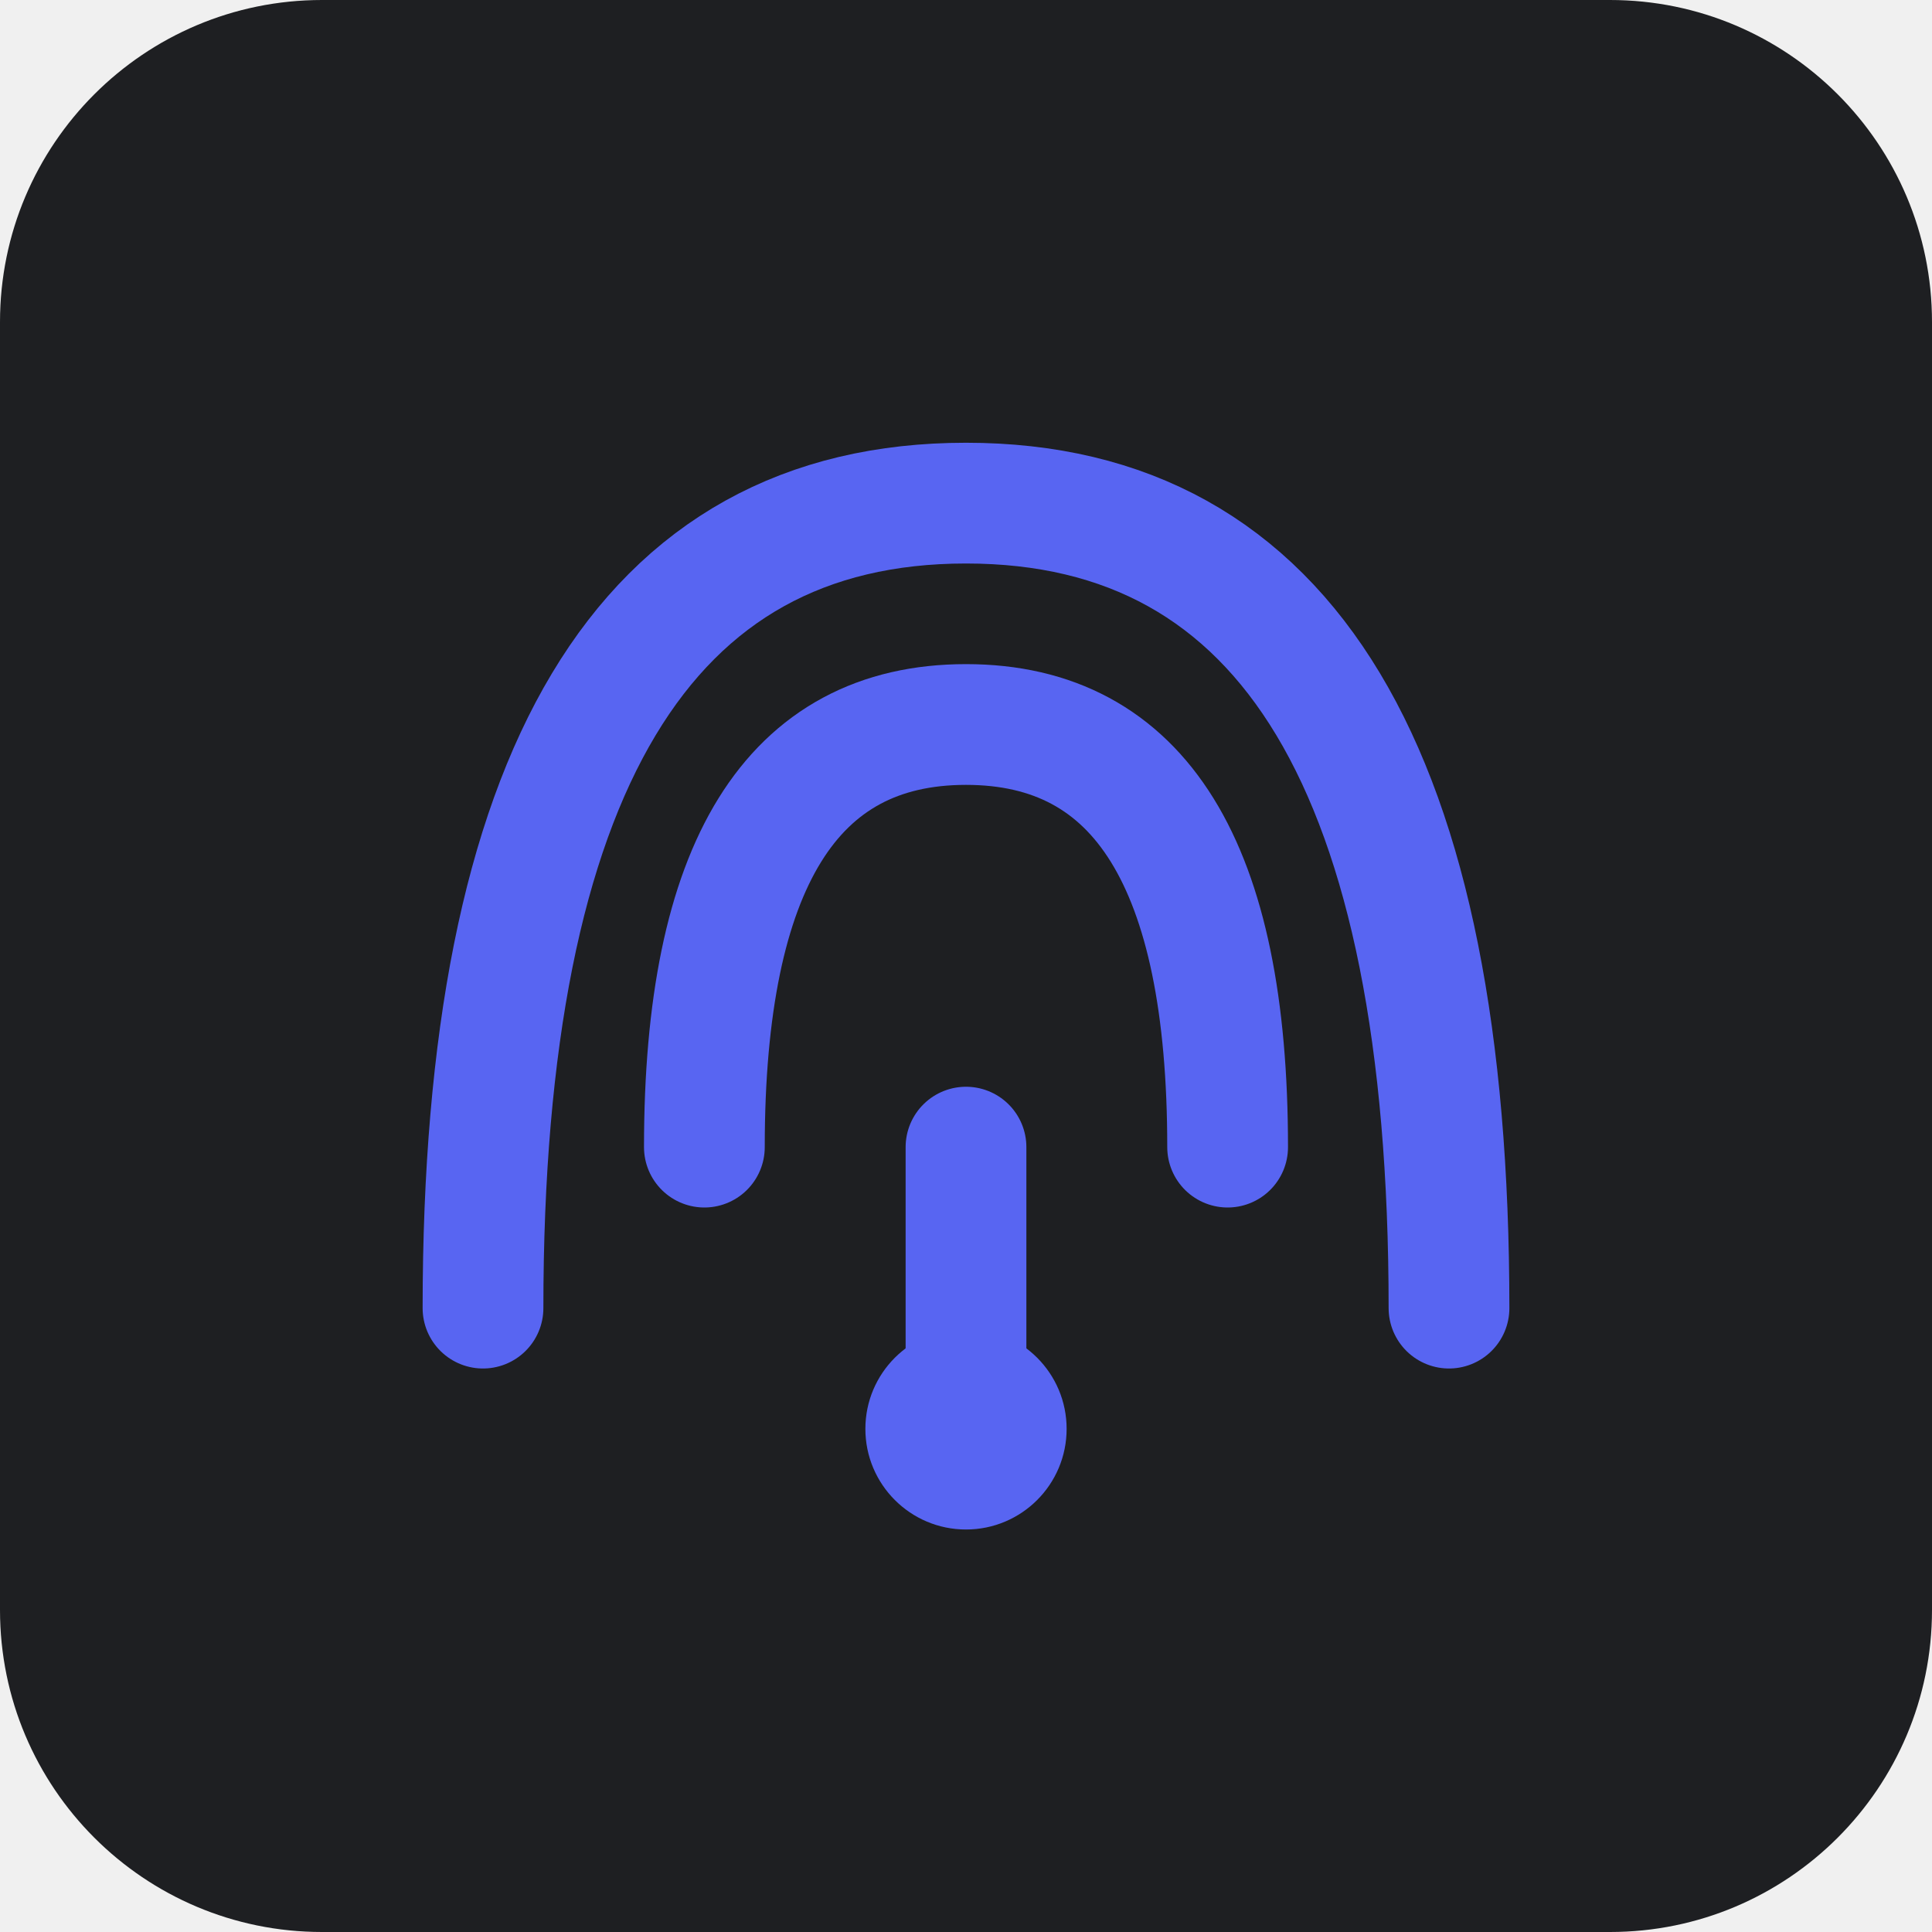
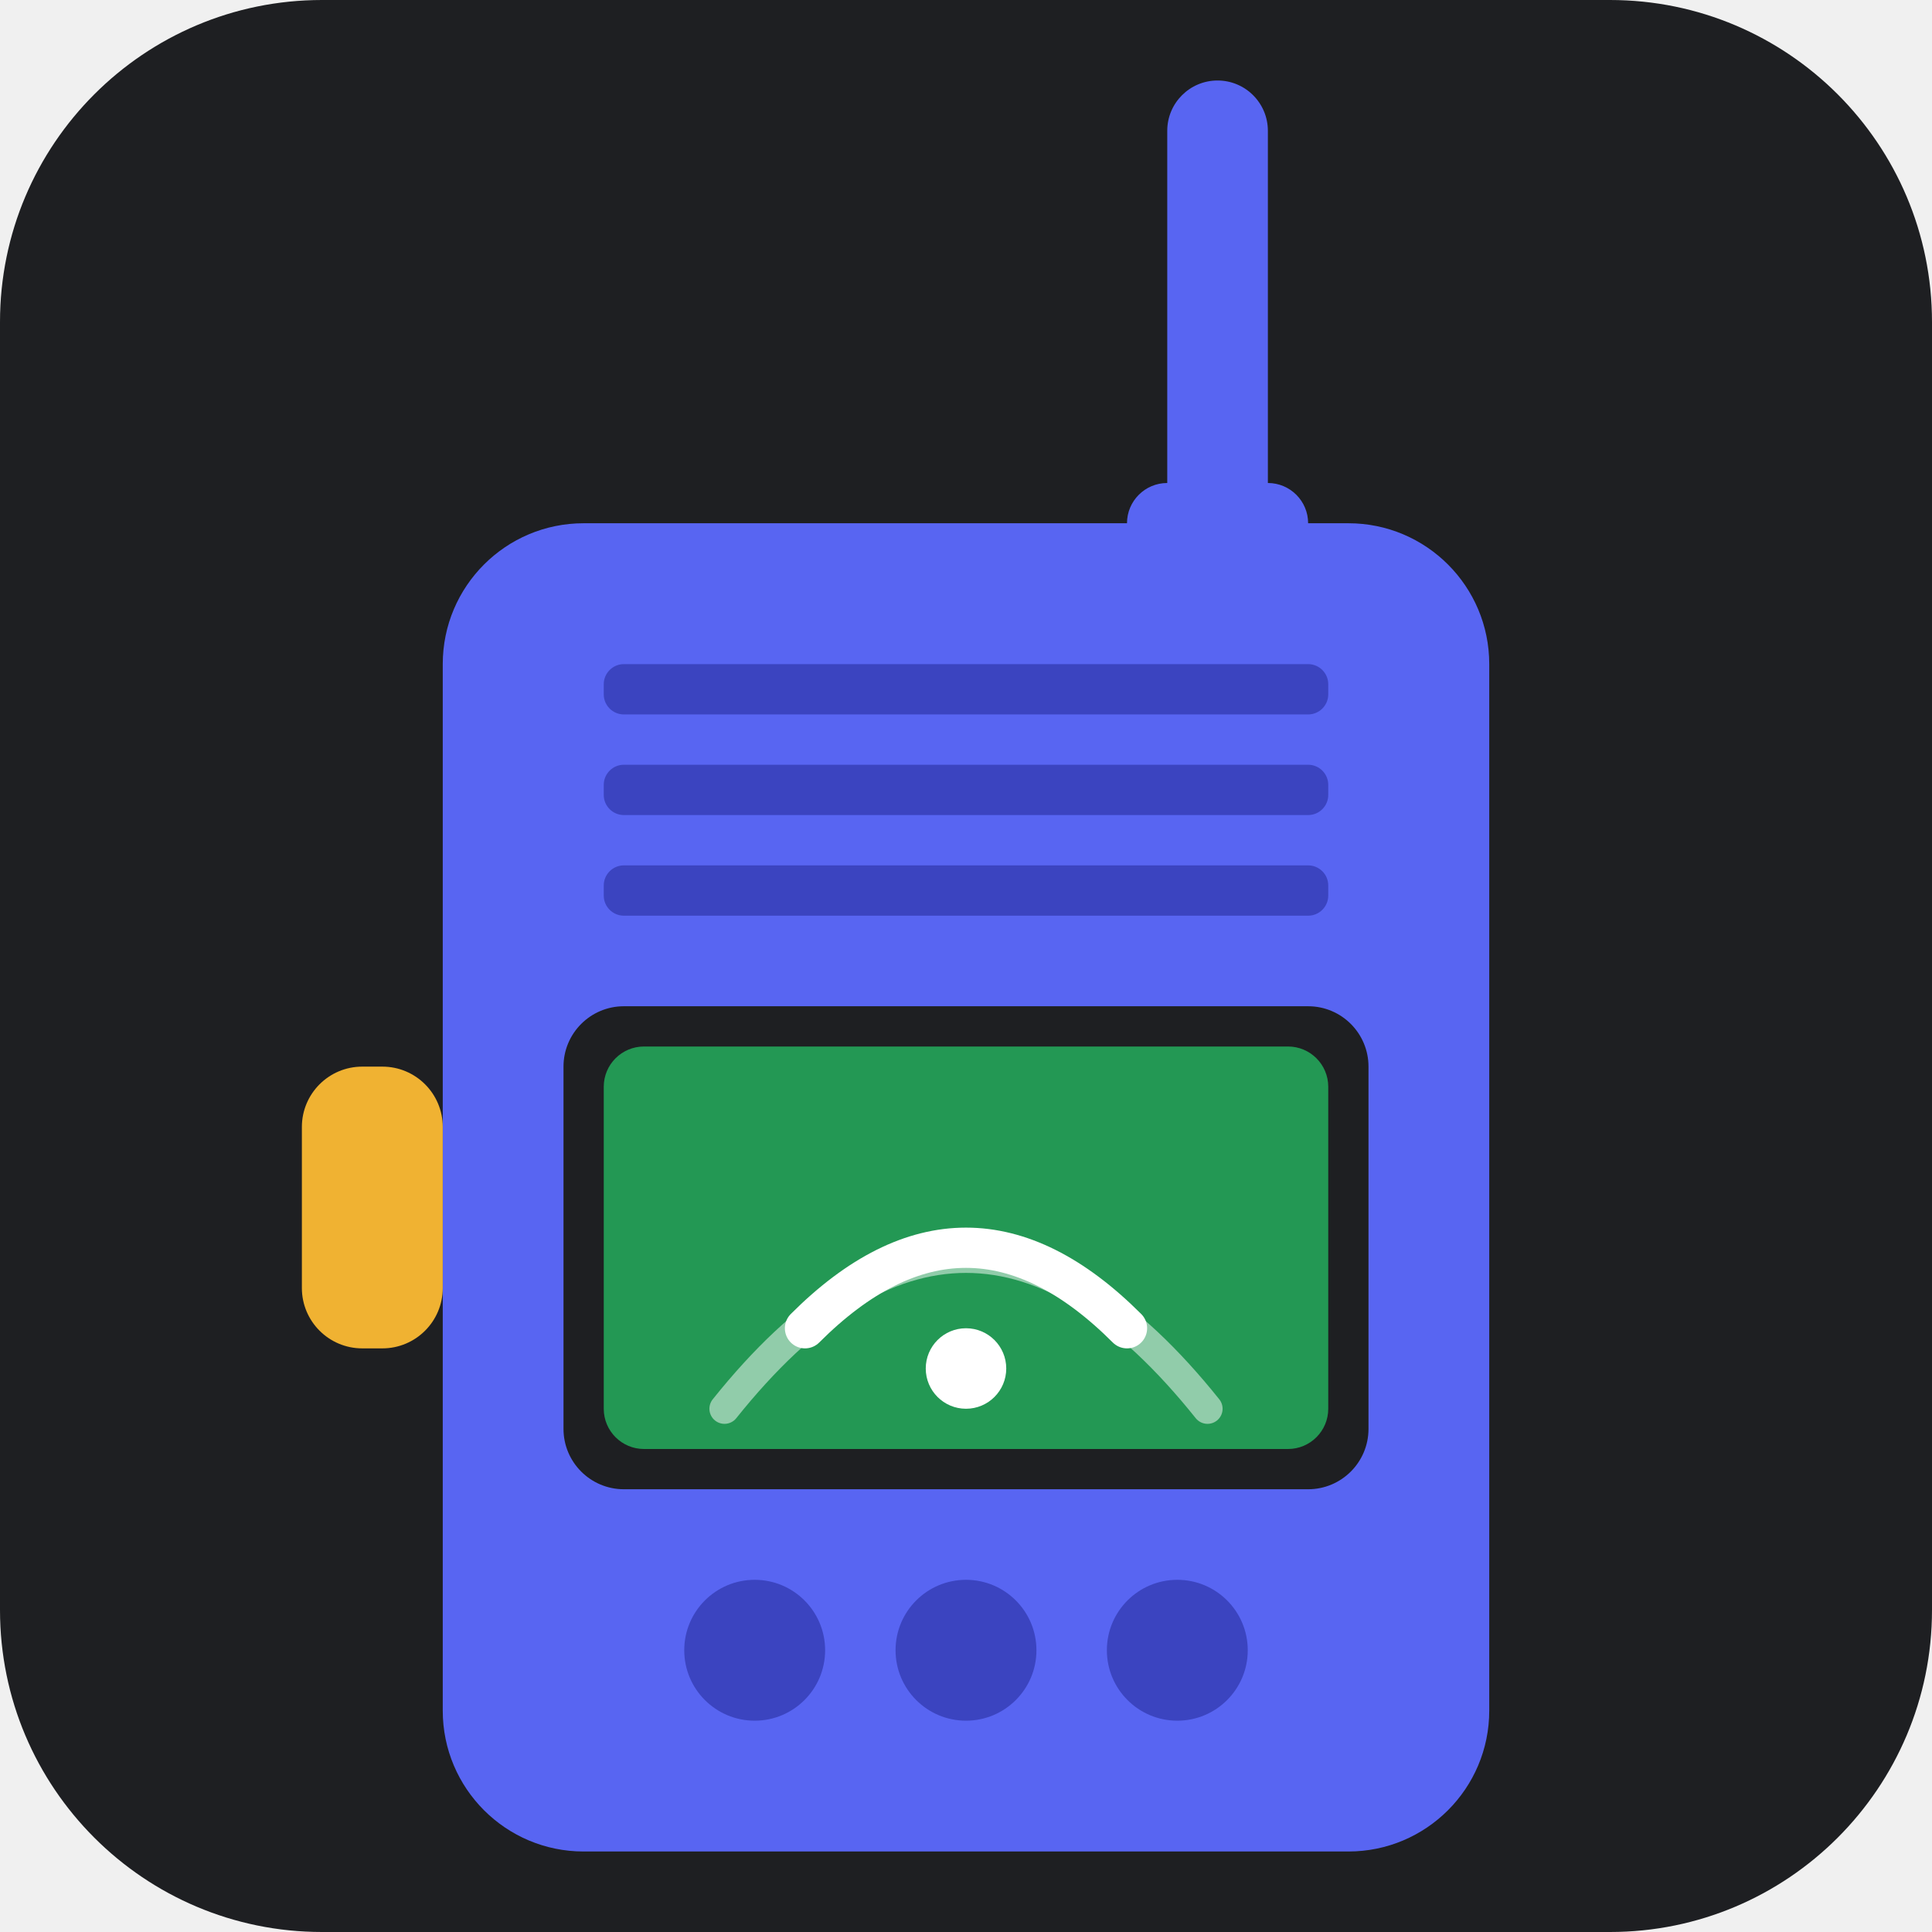
<svg xmlns="http://www.w3.org/2000/svg" viewBox="0 0 192 192">
  <rect width="192" height="192" rx="32" fill="#1e1f22" />
-   <g fill="none" stroke="#5865f2" stroke-linecap="round" stroke-width="12">
-     <path d="M70 114 Q70 72 96 72 Q122 72 122 114" />
-     <path d="M48 130 Q48 50 96 50 Q144 50 144 130" />
-     <line x1="96" y1="142" x2="96" y2="114" />
-   </g>
-   <circle cx="96" cy="142" r="10" fill="#5865f2" />
+   <rect x="116" y="8" width="10" height="50" rx="5" fill="#5865f2" />
+   <rect x="112" y="48" width="18" height="10" rx="4" fill="#5865f2" />
+   <rect x="44" y="52" width="104" height="132" rx="14" fill="#5865f2" />
+   <rect x="60" y="66" width="72" height="5" rx="2" fill="#3b44c0" />
+   <rect x="60" y="76" width="72" height="5" rx="2" fill="#3b44c0" />
+   <rect x="60" y="86" width="72" height="5" rx="2" fill="#3b44c0" />
+   <rect x="56" y="100" width="80" height="48" rx="6" fill="#1e1f22" />
+   <rect x="60" y="104" width="72" height="40" rx="4" fill="#23a55a" opacity="0.9" />
+   <path d="M80 132 Q96 116 112 132" stroke="white" stroke-width="4" fill="none" stroke-linecap="round" />
+   <path d="M72 140 Q96 110 120 140" stroke="white" stroke-width="3" fill="none" stroke-linecap="round" opacity="0.5" />
+   <circle cx="96" cy="136" r="4" fill="white" />
+   <rect x="30" y="106" width="14" height="28" rx="6" fill="#f0b232" />
+   <circle cx="75" cy="164" r="7" fill="#3b44c0" />
+   <circle cx="96" cy="164" r="7" fill="#3b44c0" />
+   <circle cx="117" cy="164" r="7" fill="#3b44c0" />
</svg>
